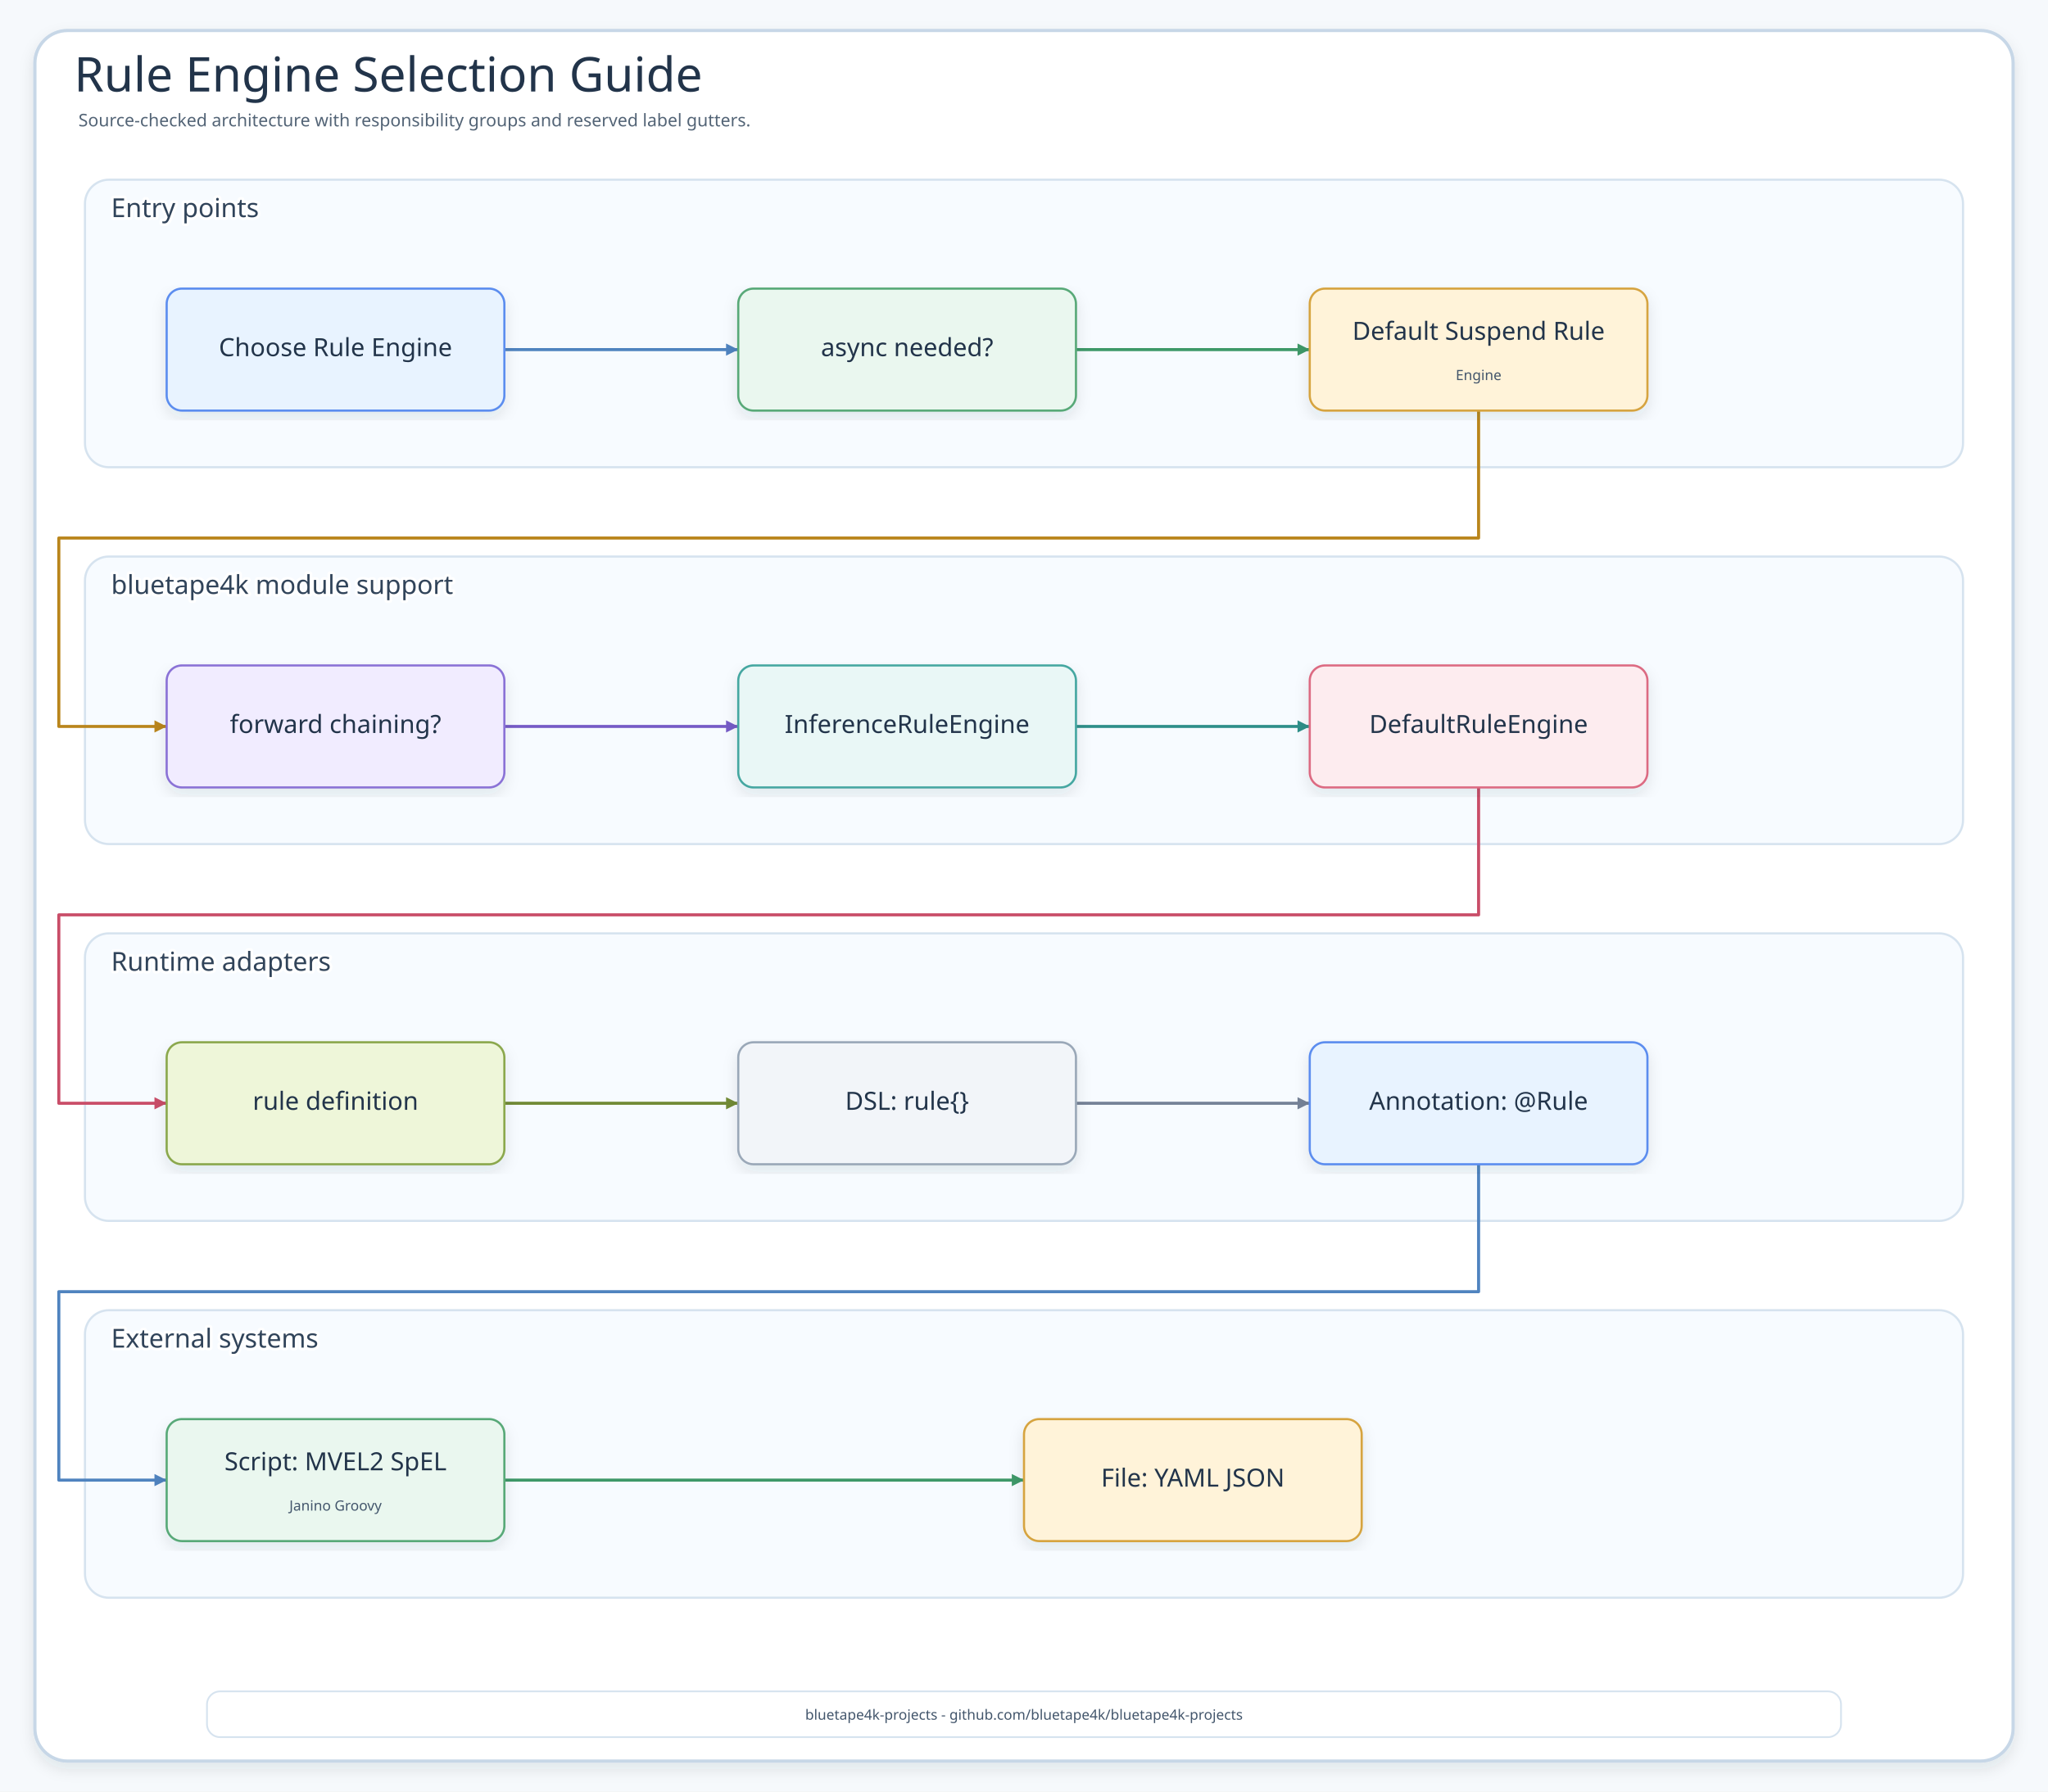
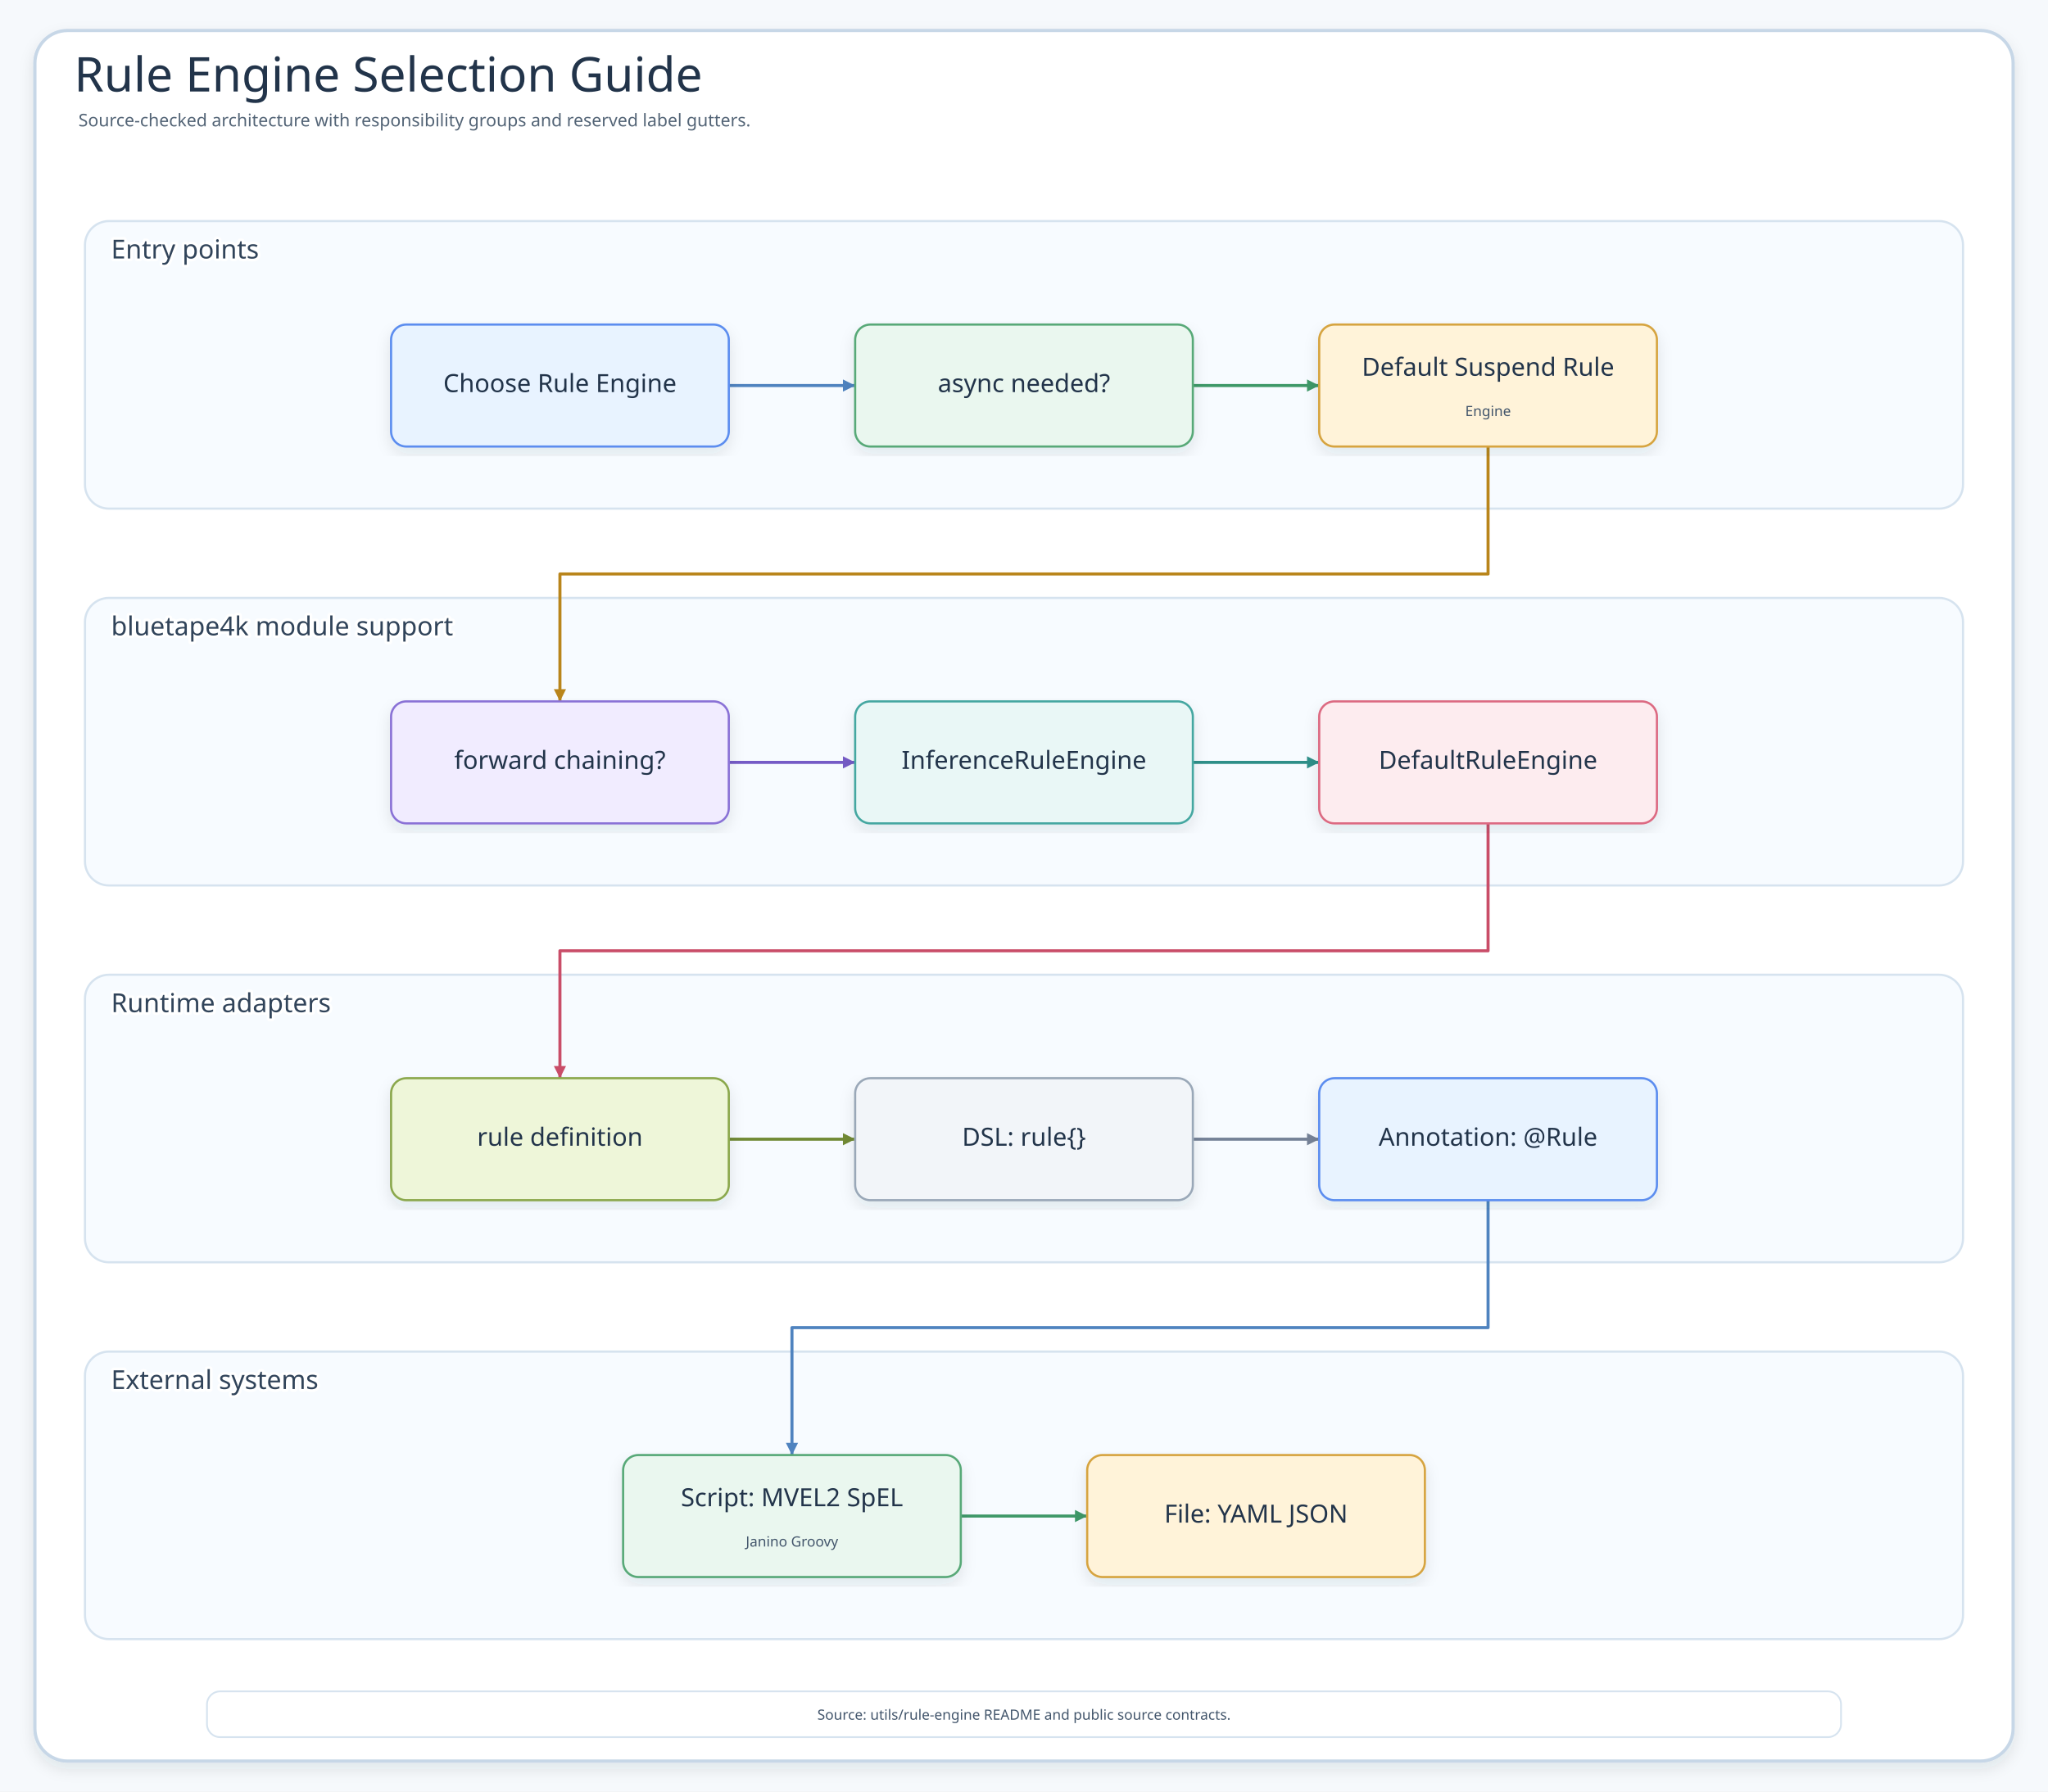
- <svg xmlns="http://www.w3.org/2000/svg" width="1880" height="1645" viewBox="0 0 1880 1645" role="img" aria-label="Rule Engine Selection Guide">
+ <svg xmlns="http://www.w3.org/2000/svg" data-intent="Explain rule-engine selection logic as a priority decision path from candidate rules through condition checks to selected action or no-match outcome." data-evidence="utils/rule-engine/README.md; utils/rule-engine/src/main/kotlin" data-source-read="utils/rule-engine/README.md; utils/rule-engine/src/main/kotlin" data-layout="decision-flow" width="1880" height="1645" viewBox="0 0 1880 1645" role="img" aria-label="Rule Engine Selection Guide">
  <defs>
    <filter id="shadow" x="-8%" y="-8%" width="116%" height="116%">
      <feDropShadow dx="0" dy="6" stdDeviation="7" flood-color="#203040" flood-opacity="0.10" />
    </filter>
    <marker id="arrow" markerWidth="5" markerHeight="5" refX="4.5" refY="2.5" orient="auto" markerUnits="strokeWidth">
      <path d="M 0.5 0.5 L 4.5 2.5 L 0.5 4.5 Z" fill="context-stroke" />
    </marker>
    <marker id="inheritArrow" markerWidth="8" markerHeight="7" refX="7" refY="3.5" orient="auto" markerUnits="strokeWidth">
      <path d="M 1 1 L 7 3.5 L 1 6 Z" fill="#fff" stroke="context-stroke" stroke-width="1.4" />
    </marker>
    <style>
    .canvas{fill:#F6F9FC}.frame{fill:#fff;stroke:#C7D7E7;stroke-width:3;filter:url(#shadow)}
    .title{font-family:"Architects Daughter";font-size:44px;fill:#22344A}.subtitle{font-family:"Comic Mono";font-size:16px;fill:#536476}
    .panel{fill:#F7FBFF;stroke:#D6E3EF;stroke-width:2}.panelTitle{font-family:"Architects Daughter";font-size:24px;fill:#31445A;paint-order:stroke;stroke:#fff;stroke-width:5px;stroke-linejoin:round}
    .card{filter:url(#shadow);stroke-width:2}.cardTitle{font-family:"Architects Daughter";font-size:23px;fill:#22344A}.detail{font-family:"Comic Mono";font-size:13px;fill:#42556B}
    .flow{fill:none;stroke-width:2.8;stroke-linecap:round;stroke-linejoin:round;marker-end:url(#arrow)}
    .inherit{fill:none;stroke-width:2.3;stroke-linecap:round;stroke-linejoin:round;marker-end:url(#inheritArrow)}
  </style>
  </defs>
  <rect class="canvas" width="1880" height="1645" />
  <rect class="frame" x="32" y="28" width="1816" height="1589" rx="30" />
  <text class="title" x="68" y="84">Rule Engine Selection Guide</text>
  <text class="subtitle" x="72" y="116">Source-checked architecture with responsibility groups and reserved label gutters.</text>
  <g>
-     <rect class="panel" x="78" y="165" width="1724" height="264" rx="22" />
-     <text class="panelTitle" x="102" y="191" dominant-baseline="middle">Entry points</text>
+     <rect class="panel" x="78" y="203" width="1724" height="264" rx="22" />
+     <text class="panelTitle" x="102" y="229" dominant-baseline="middle">Entry points</text>
  </g>
  <g>
-     <rect class="panel" x="78" y="511" width="1724" height="264" rx="22" />
-     <text class="panelTitle" x="102" y="537" dominant-baseline="middle">bluetape4k module support</text>
+     <rect class="panel" x="78" y="549" width="1724" height="264" rx="22" />
+     <text class="panelTitle" x="102" y="575" dominant-baseline="middle">bluetape4k module support</text>
  </g>
  <g>
-     <rect class="panel" x="78" y="857" width="1724" height="264" rx="22" />
-     <text class="panelTitle" x="102" y="883" dominant-baseline="middle">Runtime adapters</text>
+     <rect class="panel" x="78" y="895" width="1724" height="264" rx="22" />
+     <text class="panelTitle" x="102" y="921" dominant-baseline="middle">Runtime adapters</text>
  </g>
  <g>
-     <rect class="panel" x="78" y="1203" width="1724" height="264" rx="22" />
-     <text class="panelTitle" x="102" y="1229" dominant-baseline="middle">External systems</text>
+     <rect class="panel" x="78" y="1241" width="1724" height="264" rx="22" />
+     <text class="panelTitle" x="102" y="1267" dominant-baseline="middle">External systems</text>
  </g>
-   <path class="flow" d="M463 321 L677.7 321" stroke="#4F83BF" />
-   <path class="flow" d="M987.7 321 L1202.3 321" stroke="#3E9868" />
-   <path class="flow" d="M1357.3 377 L1357.3 494 L54 494 L54 667 L153 667" stroke="#B9851B" />
-   <path class="flow" d="M463 667 L677.7 667" stroke="#755BC6" />
-   <path class="flow" d="M987.7 667 L1202.3 667" stroke="#2E8F89" />
-   <path class="flow" d="M1357.3 723 L1357.3 840 L54 840 L54 1013 L153 1013" stroke="#C94D68" />
-   <path class="flow" d="M463 1013 L677.7 1013" stroke="#718A35" />
-   <path class="flow" d="M987.7 1013 L1202.3 1013" stroke="#758297" />
-   <path class="flow" d="M1357.3 1069 L1357.3 1186 L54 1186 L54 1359 L153 1359" stroke="#4F83BF" />
-   <path class="flow" d="M463 1359 L940 1359" stroke="#3E9868" />
+   <path class="flow" d="M669 354 L785 354" stroke="#4F83BF" />
+   <path class="flow" d="M1095 354 L1211 354" stroke="#3E9868" />
+   <path class="flow" d="M1366 410 L1366 527 L514 527 L514 644" stroke="#B9851B" />
+   <path class="flow" d="M669 700 L785 700" stroke="#755BC6" />
+   <path class="flow" d="M1095 700 L1211 700" stroke="#2E8F89" />
+   <path class="flow" d="M1366 756 L1366 873 L514 873 L514 990" stroke="#C94D68" />
+   <path class="flow" d="M669 1046 L785 1046" stroke="#718A35" />
+   <path class="flow" d="M1095 1046 L1211 1046" stroke="#758297" />
+   <path class="flow" d="M1366 1102 L1366 1219 L727 1219 L727 1336" stroke="#4F83BF" />
+   <path class="flow" d="M882 1392 L998 1392" stroke="#3E9868" />
  <g id="node-0-0">
-     <rect class="card" x="153" y="265" width="310" height="112" rx="14" fill="#E8F3FF" stroke="#5B8DEF" />
-     <text class="cardTitle" x="308" y="327" text-anchor="middle">Choose Rule Engine</text>
+     <rect class="card" x="359" y="298" width="310" height="112" rx="14" fill="#E8F3FF" stroke="#5B8DEF" />
+     <text class="cardTitle" x="514" y="360" text-anchor="middle">Choose Rule Engine</text>
  </g>
  <g id="node-0-1">
-     <rect class="card" x="677.7" y="265" width="310" height="112" rx="14" fill="#EAF7EF" stroke="#58A978" />
-     <text class="cardTitle" x="832.7" y="327" text-anchor="middle">async needed?</text>
+     <rect class="card" x="785" y="298" width="310" height="112" rx="14" fill="#EAF7EF" stroke="#58A978" />
+     <text class="cardTitle" x="940" y="360" text-anchor="middle">async needed?</text>
  </g>
  <g id="node-0-2">
-     <rect class="card" x="1202.3" y="265" width="310" height="112" rx="14" fill="#FFF3D9" stroke="#D6A441" />
-     <text class="cardTitle" x="1357.3" y="312" text-anchor="middle">Default Suspend Rule</text>
-     <text class="detail" x="1357.3" y="349" text-anchor="middle">Engine</text>
+     <rect class="card" x="1211" y="298" width="310" height="112" rx="14" fill="#FFF3D9" stroke="#D6A441" />
+     <text class="cardTitle" x="1366" y="345" text-anchor="middle">Default Suspend Rule</text>
+     <text class="detail" x="1366" y="382" text-anchor="middle">Engine</text>
  </g>
  <g id="node-1-0">
-     <rect class="card" x="153" y="611" width="310" height="112" rx="14" fill="#F1ECFF" stroke="#8A72D6" />
-     <text class="cardTitle" x="308" y="673" text-anchor="middle">forward chaining?</text>
+     <rect class="card" x="359" y="644" width="310" height="112" rx="14" fill="#F1ECFF" stroke="#8A72D6" />
+     <text class="cardTitle" x="514" y="706" text-anchor="middle">forward chaining?</text>
  </g>
  <g id="node-1-1">
-     <rect class="card" x="677.7" y="611" width="310" height="112" rx="14" fill="#E9F7F6" stroke="#45A7A1" />
-     <text class="cardTitle" x="832.7" y="673" text-anchor="middle">InferenceRuleEngine</text>
+     <rect class="card" x="785" y="644" width="310" height="112" rx="14" fill="#E9F7F6" stroke="#45A7A1" />
+     <text class="cardTitle" x="940" y="706" text-anchor="middle">InferenceRuleEngine</text>
  </g>
  <g id="node-1-2">
-     <rect class="card" x="1202.3" y="611" width="310" height="112" rx="14" fill="#FDECEF" stroke="#DC6B82" />
-     <text class="cardTitle" x="1357.3" y="673" text-anchor="middle">DefaultRuleEngine</text>
+     <rect class="card" x="1211" y="644" width="310" height="112" rx="14" fill="#FDECEF" stroke="#DC6B82" />
+     <text class="cardTitle" x="1366" y="706" text-anchor="middle">DefaultRuleEngine</text>
  </g>
  <g id="node-2-0">
-     <rect class="card" x="153" y="957" width="310" height="112" rx="14" fill="#EEF6D9" stroke="#8BA84D" />
-     <text class="cardTitle" x="308" y="1019" text-anchor="middle">rule definition</text>
+     <rect class="card" x="359" y="990" width="310" height="112" rx="14" fill="#EEF6D9" stroke="#8BA84D" />
+     <text class="cardTitle" x="514" y="1052" text-anchor="middle">rule definition</text>
  </g>
  <g id="node-2-1">
-     <rect class="card" x="677.7" y="957" width="310" height="112" rx="14" fill="#F2F5F9" stroke="#9AA8B8" />
-     <text class="cardTitle" x="832.7" y="1019" text-anchor="middle">DSL: rule{}</text>
+     <rect class="card" x="785" y="990" width="310" height="112" rx="14" fill="#F2F5F9" stroke="#9AA8B8" />
+     <text class="cardTitle" x="940" y="1052" text-anchor="middle">DSL: rule{}</text>
  </g>
  <g id="node-2-2">
-     <rect class="card" x="1202.3" y="957" width="310" height="112" rx="14" fill="#E8F3FF" stroke="#5B8DEF" />
-     <text class="cardTitle" x="1357.3" y="1019" text-anchor="middle">Annotation: @Rule</text>
+     <rect class="card" x="1211" y="990" width="310" height="112" rx="14" fill="#E8F3FF" stroke="#5B8DEF" />
+     <text class="cardTitle" x="1366" y="1052" text-anchor="middle">Annotation: @Rule</text>
  </g>
  <g id="node-3-0">
-     <rect class="card" x="153" y="1303" width="310" height="112" rx="14" fill="#EAF7EF" stroke="#58A978" />
-     <text class="cardTitle" x="308" y="1350" text-anchor="middle">Script: MVEL2 SpEL</text>
-     <text class="detail" x="308" y="1387" text-anchor="middle">Janino Groovy</text>
+     <rect class="card" x="572" y="1336" width="310" height="112" rx="14" fill="#EAF7EF" stroke="#58A978" />
+     <text class="cardTitle" x="727" y="1383" text-anchor="middle">Script: MVEL2 SpEL</text>
+     <text class="detail" x="727" y="1420" text-anchor="middle">Janino Groovy</text>
  </g>
  <g id="node-3-1">
-     <rect class="card" x="940" y="1303" width="310" height="112" rx="14" fill="#FFF3D9" stroke="#D6A441" />
-     <text class="cardTitle" x="1095" y="1365" text-anchor="middle">File: YAML JSON</text>
+     <rect class="card" x="998" y="1336" width="310" height="112" rx="14" fill="#FFF3D9" stroke="#D6A441" />
+     <text class="cardTitle" x="1153" y="1398" text-anchor="middle">File: YAML JSON</text>
  </g>
  <g>
    <rect x="190" y="1553" width="1500" height="42" rx="12" fill="#FFFFFF" stroke="#D6E3EF" stroke-width="1.6" />
-     <text class="detail" x="940" y="1579" text-anchor="middle">bluetape4k-projects - github.com/bluetape4k/bluetape4k-projects</text>
+     <text class="detail" x="940" y="1579" text-anchor="middle">Source: utils/rule-engine README and public source contracts.</text>
  </g>
</svg>
